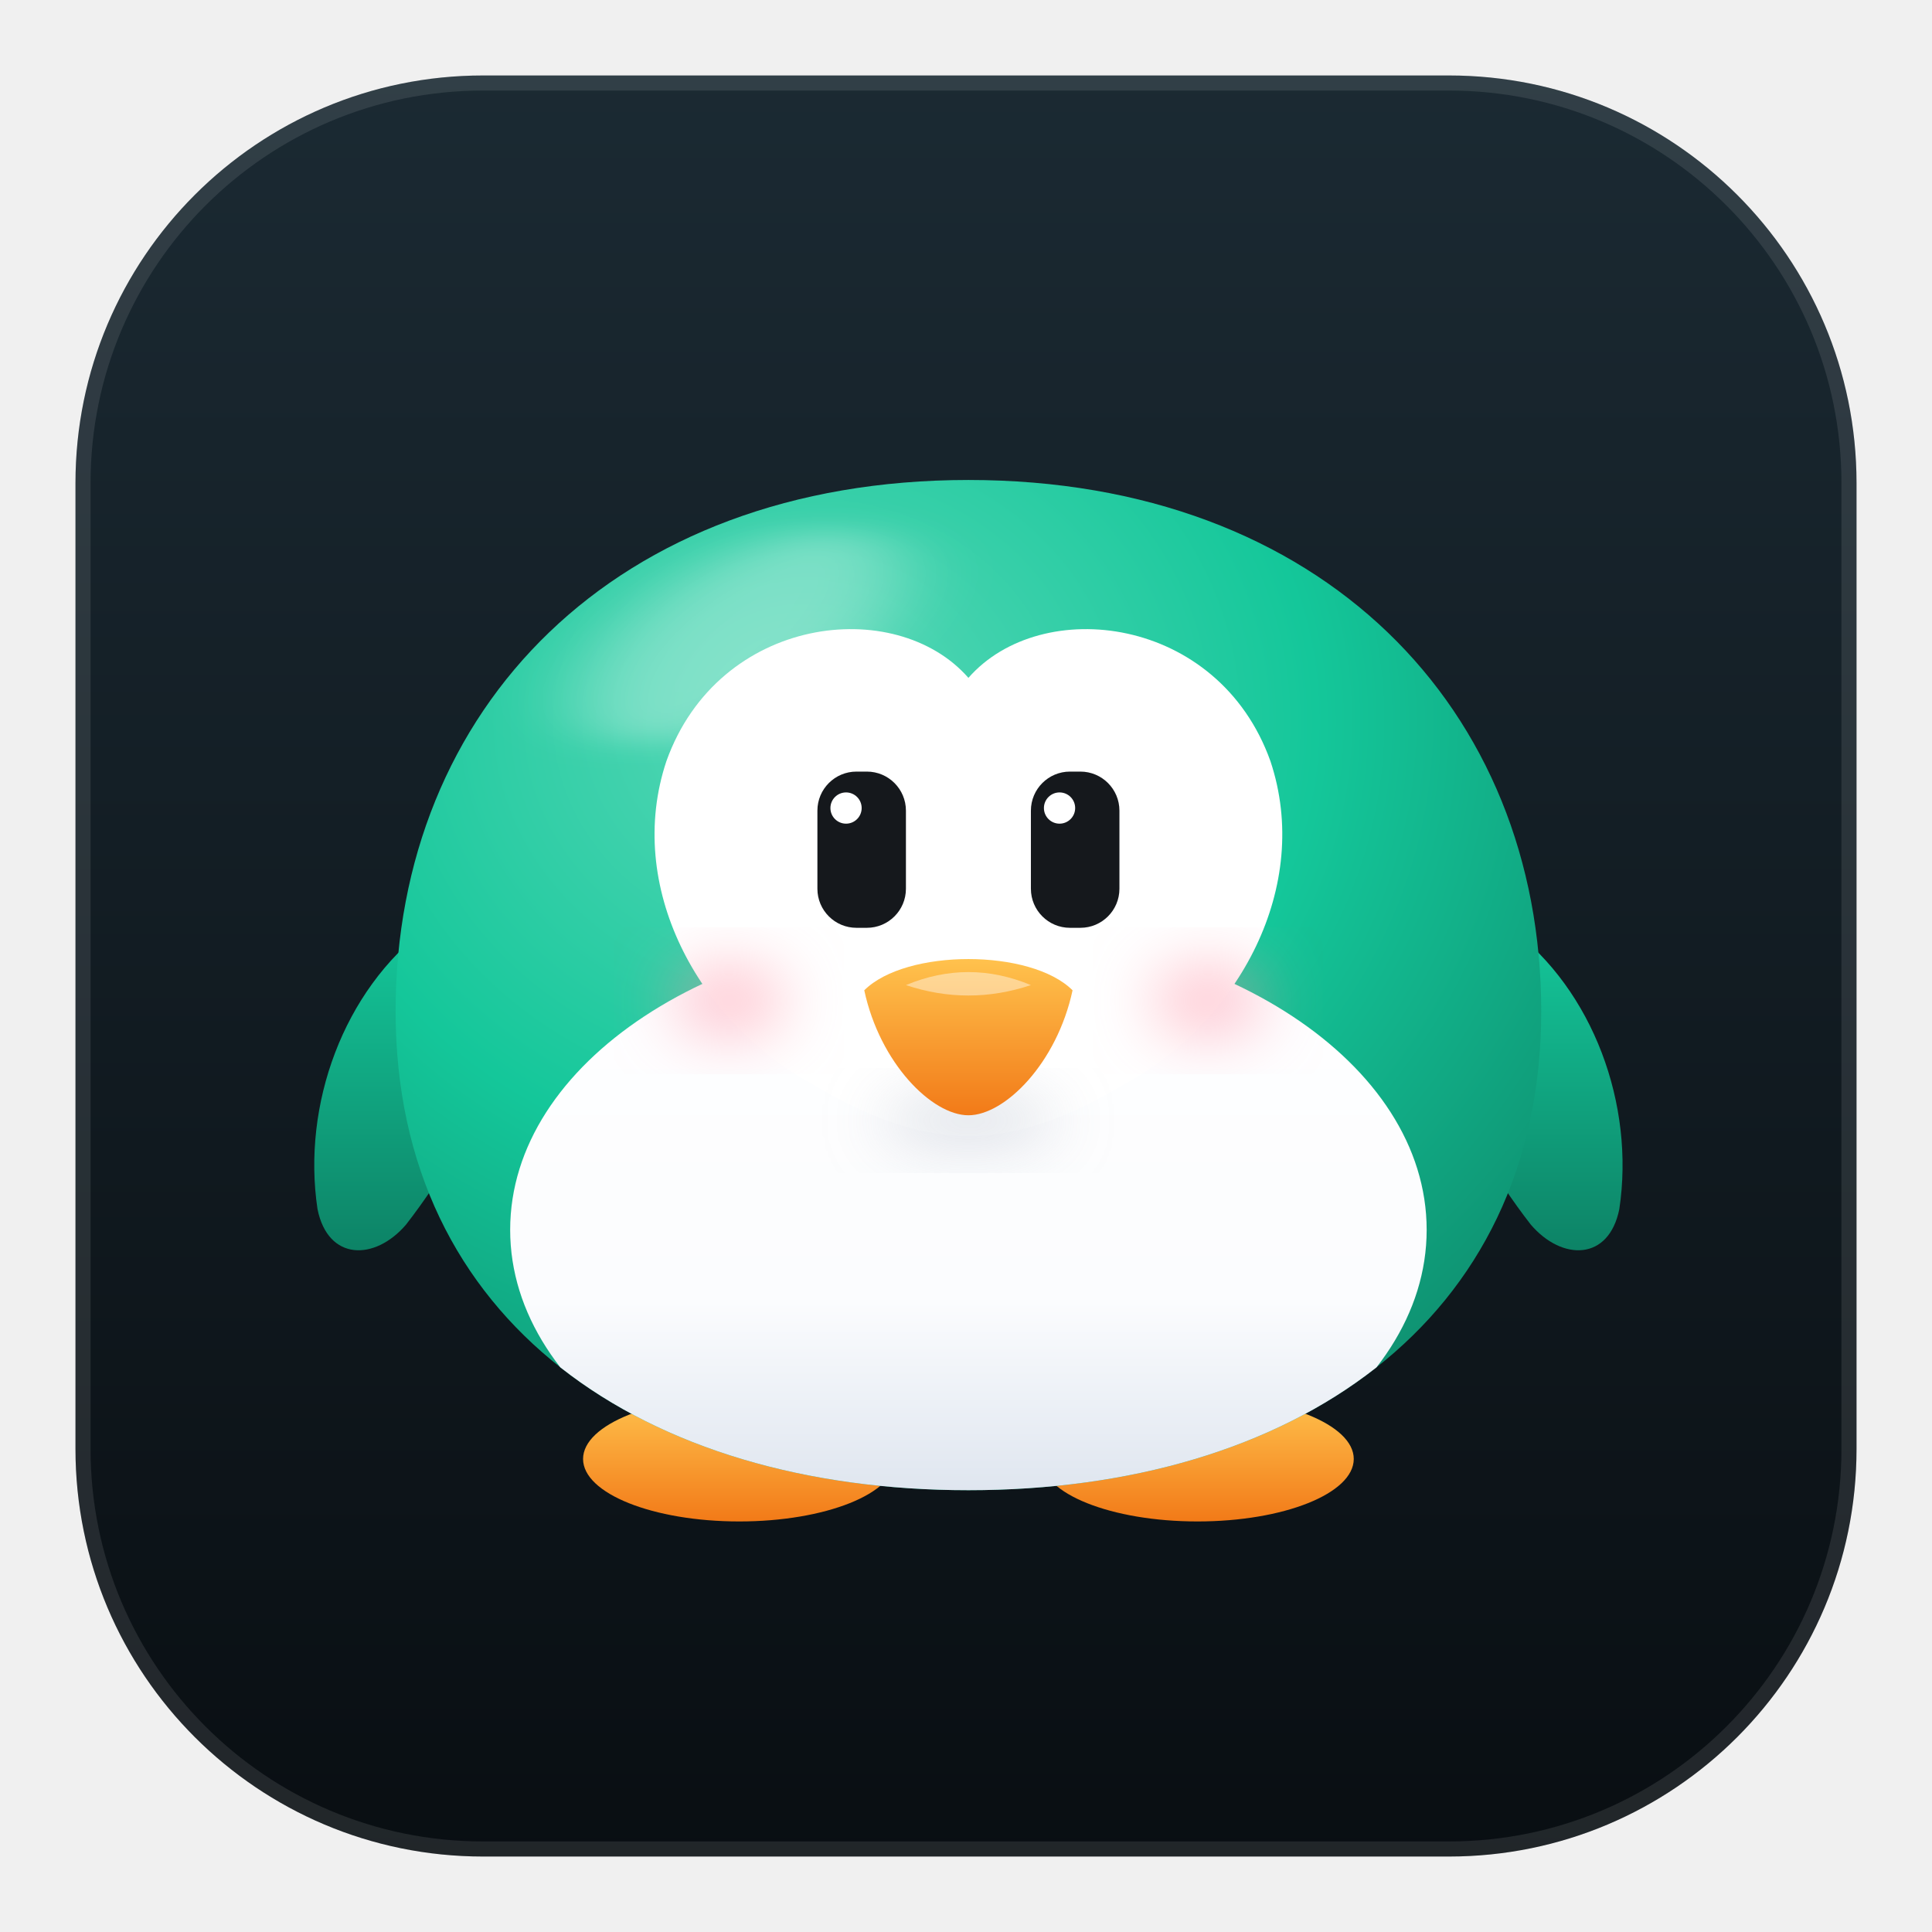
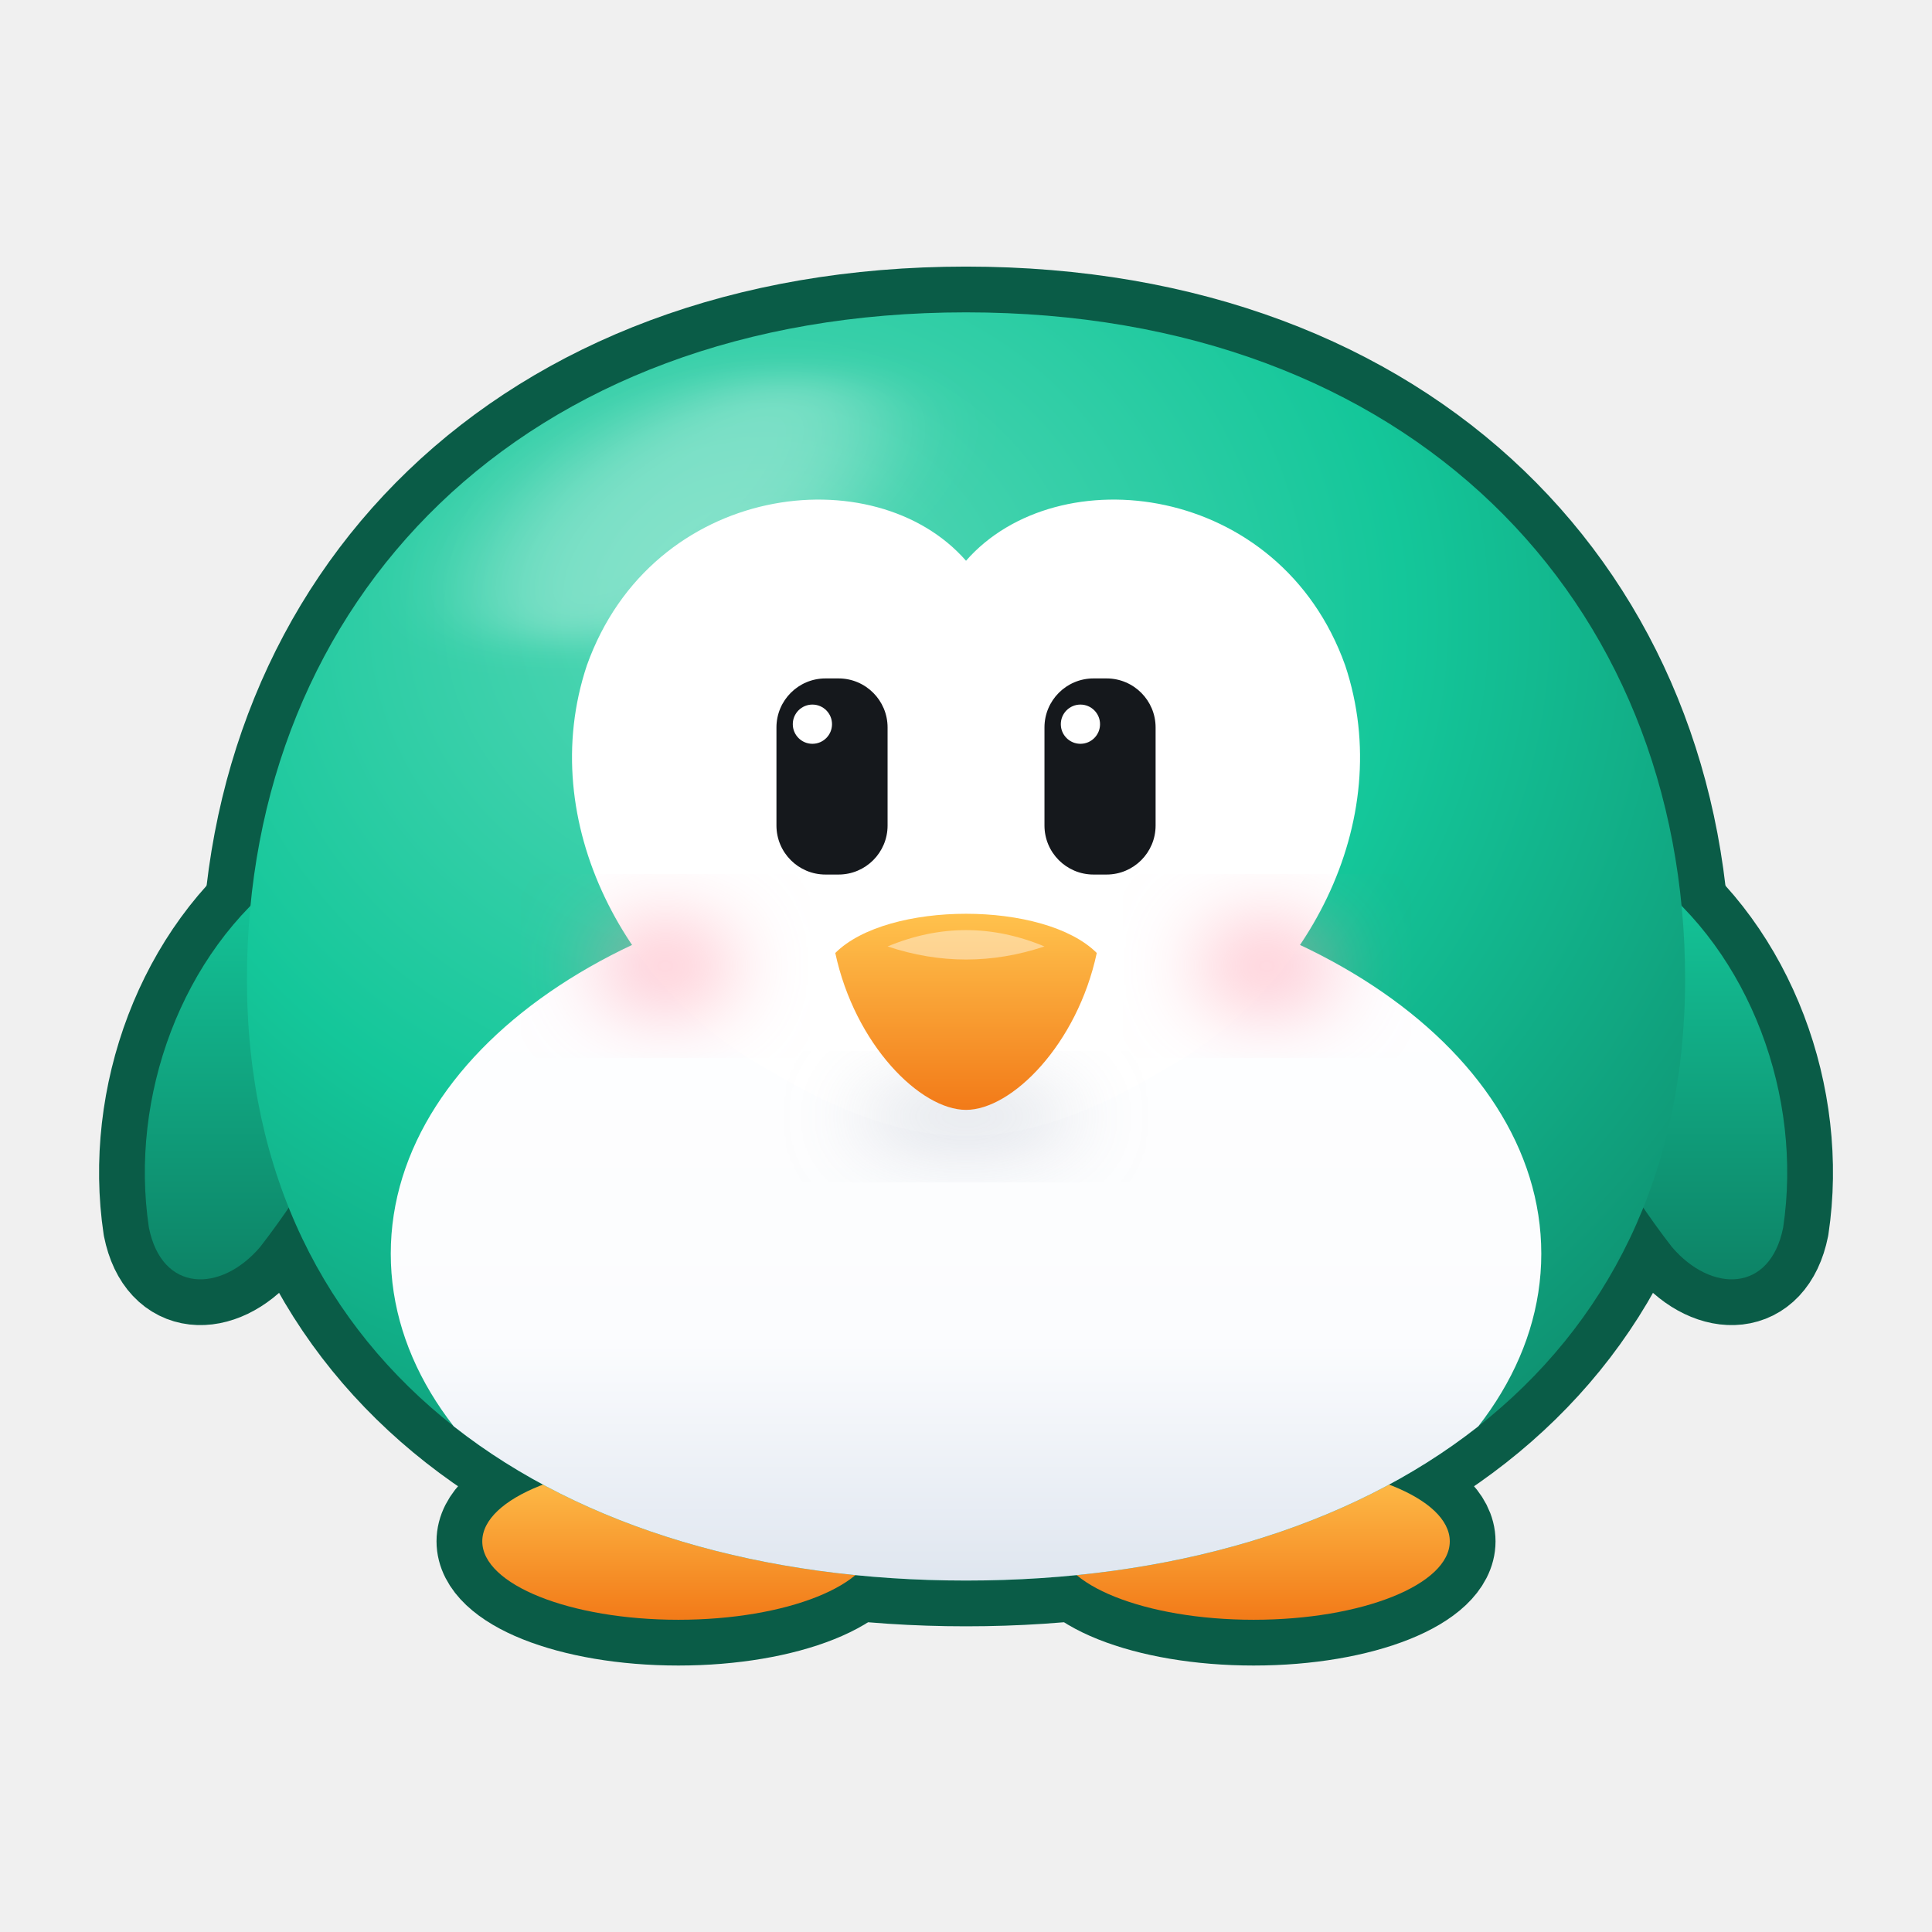
<svg xmlns="http://www.w3.org/2000/svg" viewBox="0 0 256 256">
-   <defs>
-     <linearGradient id="tile" x1="0" y1="0" x2="0" y2="1">
-       <stop offset="0" stop-color="#1b2a33" />
-       <stop offset="1" stop-color="#090e12" />
-     </linearGradient>
-   </defs>
-   <rect x="10" y="10" width="236" height="236" rx="54" fill="url(#tile)" />
-   <rect x="11" y="11" width="234" height="234" rx="53" fill="none" stroke="#ffffff" stroke-opacity=".1" stroke-width="2" />
-   <g transform="translate(40 36) scale(.69)">
+   <g transform="translate(17.13 6.74) scale(0.8662)">
+     <g fill="#0a5c47" stroke="#0a5c47" stroke-width="14" stroke-linejoin="round">
+       <path d="M128 40C196 40 238 84 238 142C238 202 190 234 128 234C66 234 18 202 18 142C18 84 60 40 128 40Z" />
+       <path d="M24 126C8 138 0 160 3 180C5 190 14 190 20 183C27 174 34 162 40 150Z" />
+       <path d="M24 126C8 138 0 160 3 180C5 190 14 190 20 183C27 174 34 162 40 150Z" transform="translate(256 0) scale(-1 1)" />
+       <ellipse cx="84" cy="228" rx="30" ry="12" />
+       <ellipse cx="172" cy="228" rx="30" ry="12" />
+     </g>
    <defs>
      <radialGradient id="pb" cx=".36" cy=".24" r=".92">
        <stop offset="0" stop-color="#5bd8b8" />
        <stop offset=".48" stop-color="#14C79A" />
        <stop offset="1" stop-color="#0d8366" />
      </radialGradient>
      <linearGradient id="pf" x1="0" y1="0" x2="0" y2="1">
        <stop offset="0" stop-color="#14C79A" />
        <stop offset="1" stop-color="#0d8366" />
      </linearGradient>
      <linearGradient id="pw" x1="0" y1="0" x2="0" y2="1">
        <stop offset="0" stop-color="#ffffff" />
        <stop offset=".62" stop-color="#fbfcfe" />
        <stop offset="1" stop-color="#d9e1ec" />
      </linearGradient>
      <linearGradient id="po" x1="0" y1="0" x2="0" y2="1">
        <stop offset="0" stop-color="#ffc24d" />
        <stop offset="1" stop-color="#f27a18" />
      </linearGradient>
      <filter id="ps" x="-50%" y="-50%" width="200%" height="200%">
        <feGaussianBlur stdDeviation="6" />
      </filter>
      <clipPath id="pc">
        <path d="M128 40C196 40 238 84 238 142C238 202 190 234 128 234C66 234 18 202 18 142C18 84 60 40 128 40Z" />
      </clipPath>
    </defs>
    <ellipse cx="84" cy="228" rx="30" ry="12" fill="url(#po)" />
    <ellipse cx="172" cy="228" rx="30" ry="12" fill="url(#po)" />
    <path d="M24 126C8 138 0 160 3 180C5 190 14 190 20 183C27 174 34 162 40 150Z" fill="url(#pf)" />
    <path d="M24 126C8 138 0 160 3 180C5 190 14 190 20 183C27 174 34 162 40 150Z" transform="translate(256 0) scale(-1 1)" fill="url(#pf)" />
    <path d="M128 40C196 40 238 84 238 142C238 202 190 234 128 234C66 234 18 202 18 142C18 84 60 40 128 40Z" fill="url(#pb)" />
    <g clip-path="url(#pc)">
      <ellipse cx="84" cy="70" rx="34" ry="15" transform="rotate(-28 84 70)" fill="#fff" opacity=".3" filter="url(#ps)" />
      <ellipse cx="128" cy="184" rx="88" ry="58" fill="url(#pw)" />
    </g>
    <g transform="translate(0 16)">
      <path d="M128 62C142 46 176 50 186 78C194 102 180 128 158 140C148 146 138 150 128 150C118 150 108 146 98 140C76 128 62 102 70 78C80 50 114 46 128 62Z" fill="#fff" />
      <ellipse cx="82" cy="124" rx="11" ry="7" fill="#ff8fa3" opacity=".5" filter="url(#ps)" />
      <ellipse cx="174" cy="124" rx="11" ry="7" fill="#ff8fa3" opacity=".5" filter="url(#ps)" />
      <ellipse cx="128" cy="147" rx="17" ry="5" fill="#8a97ad" opacity=".3" filter="url(#ps)" />
      <path d="M108 122C116 114 140 114 148 122C145 136 135 146 128 146C121 146 111 136 108 122Z" fill="url(#po)" />
      <path d="M116 121Q128 116 140 121Q128 125 116 121Z" fill="#fff" opacity=".42" />
    </g>
    <rect x="99" y="96" width="17" height="30" rx="7.5" fill="#15181C" />
    <circle cx="104.5" cy="103" r="3" fill="#fff" />
    <rect x="140" y="96" width="17" height="30" rx="7.5" fill="#15181C" />
    <circle cx="145.5" cy="103" r="3" fill="#fff" />
  </g>
</svg>
